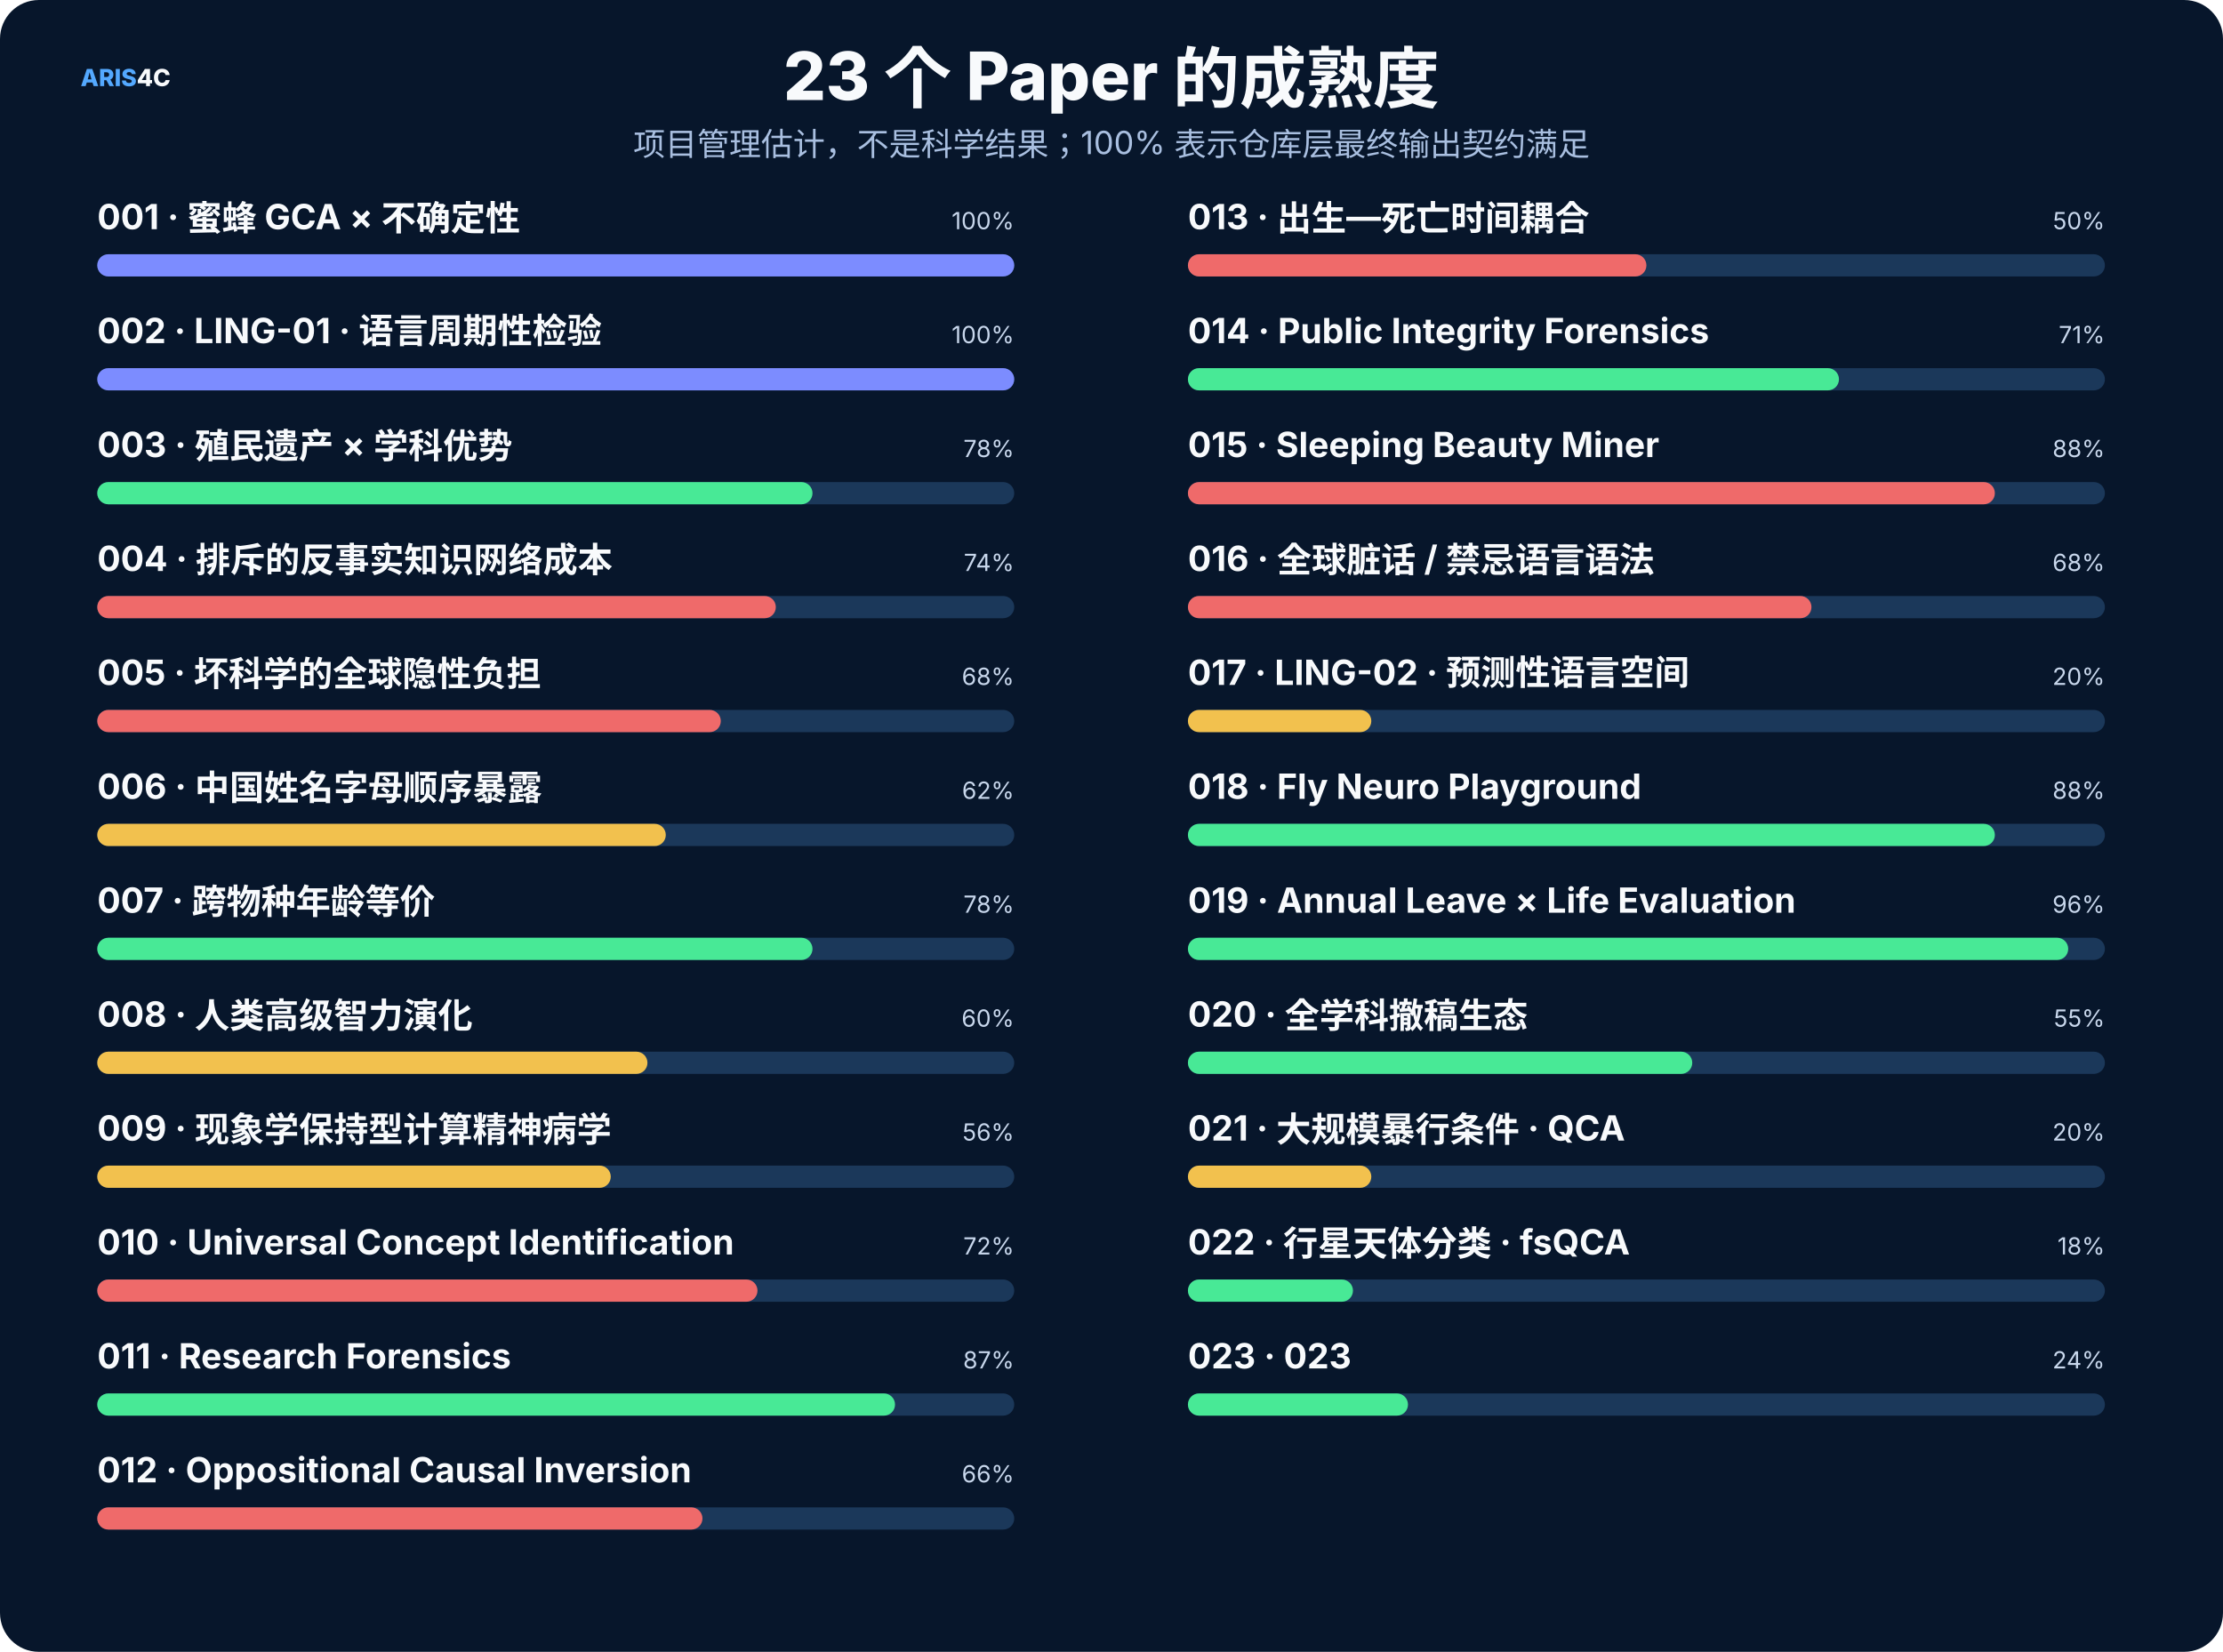
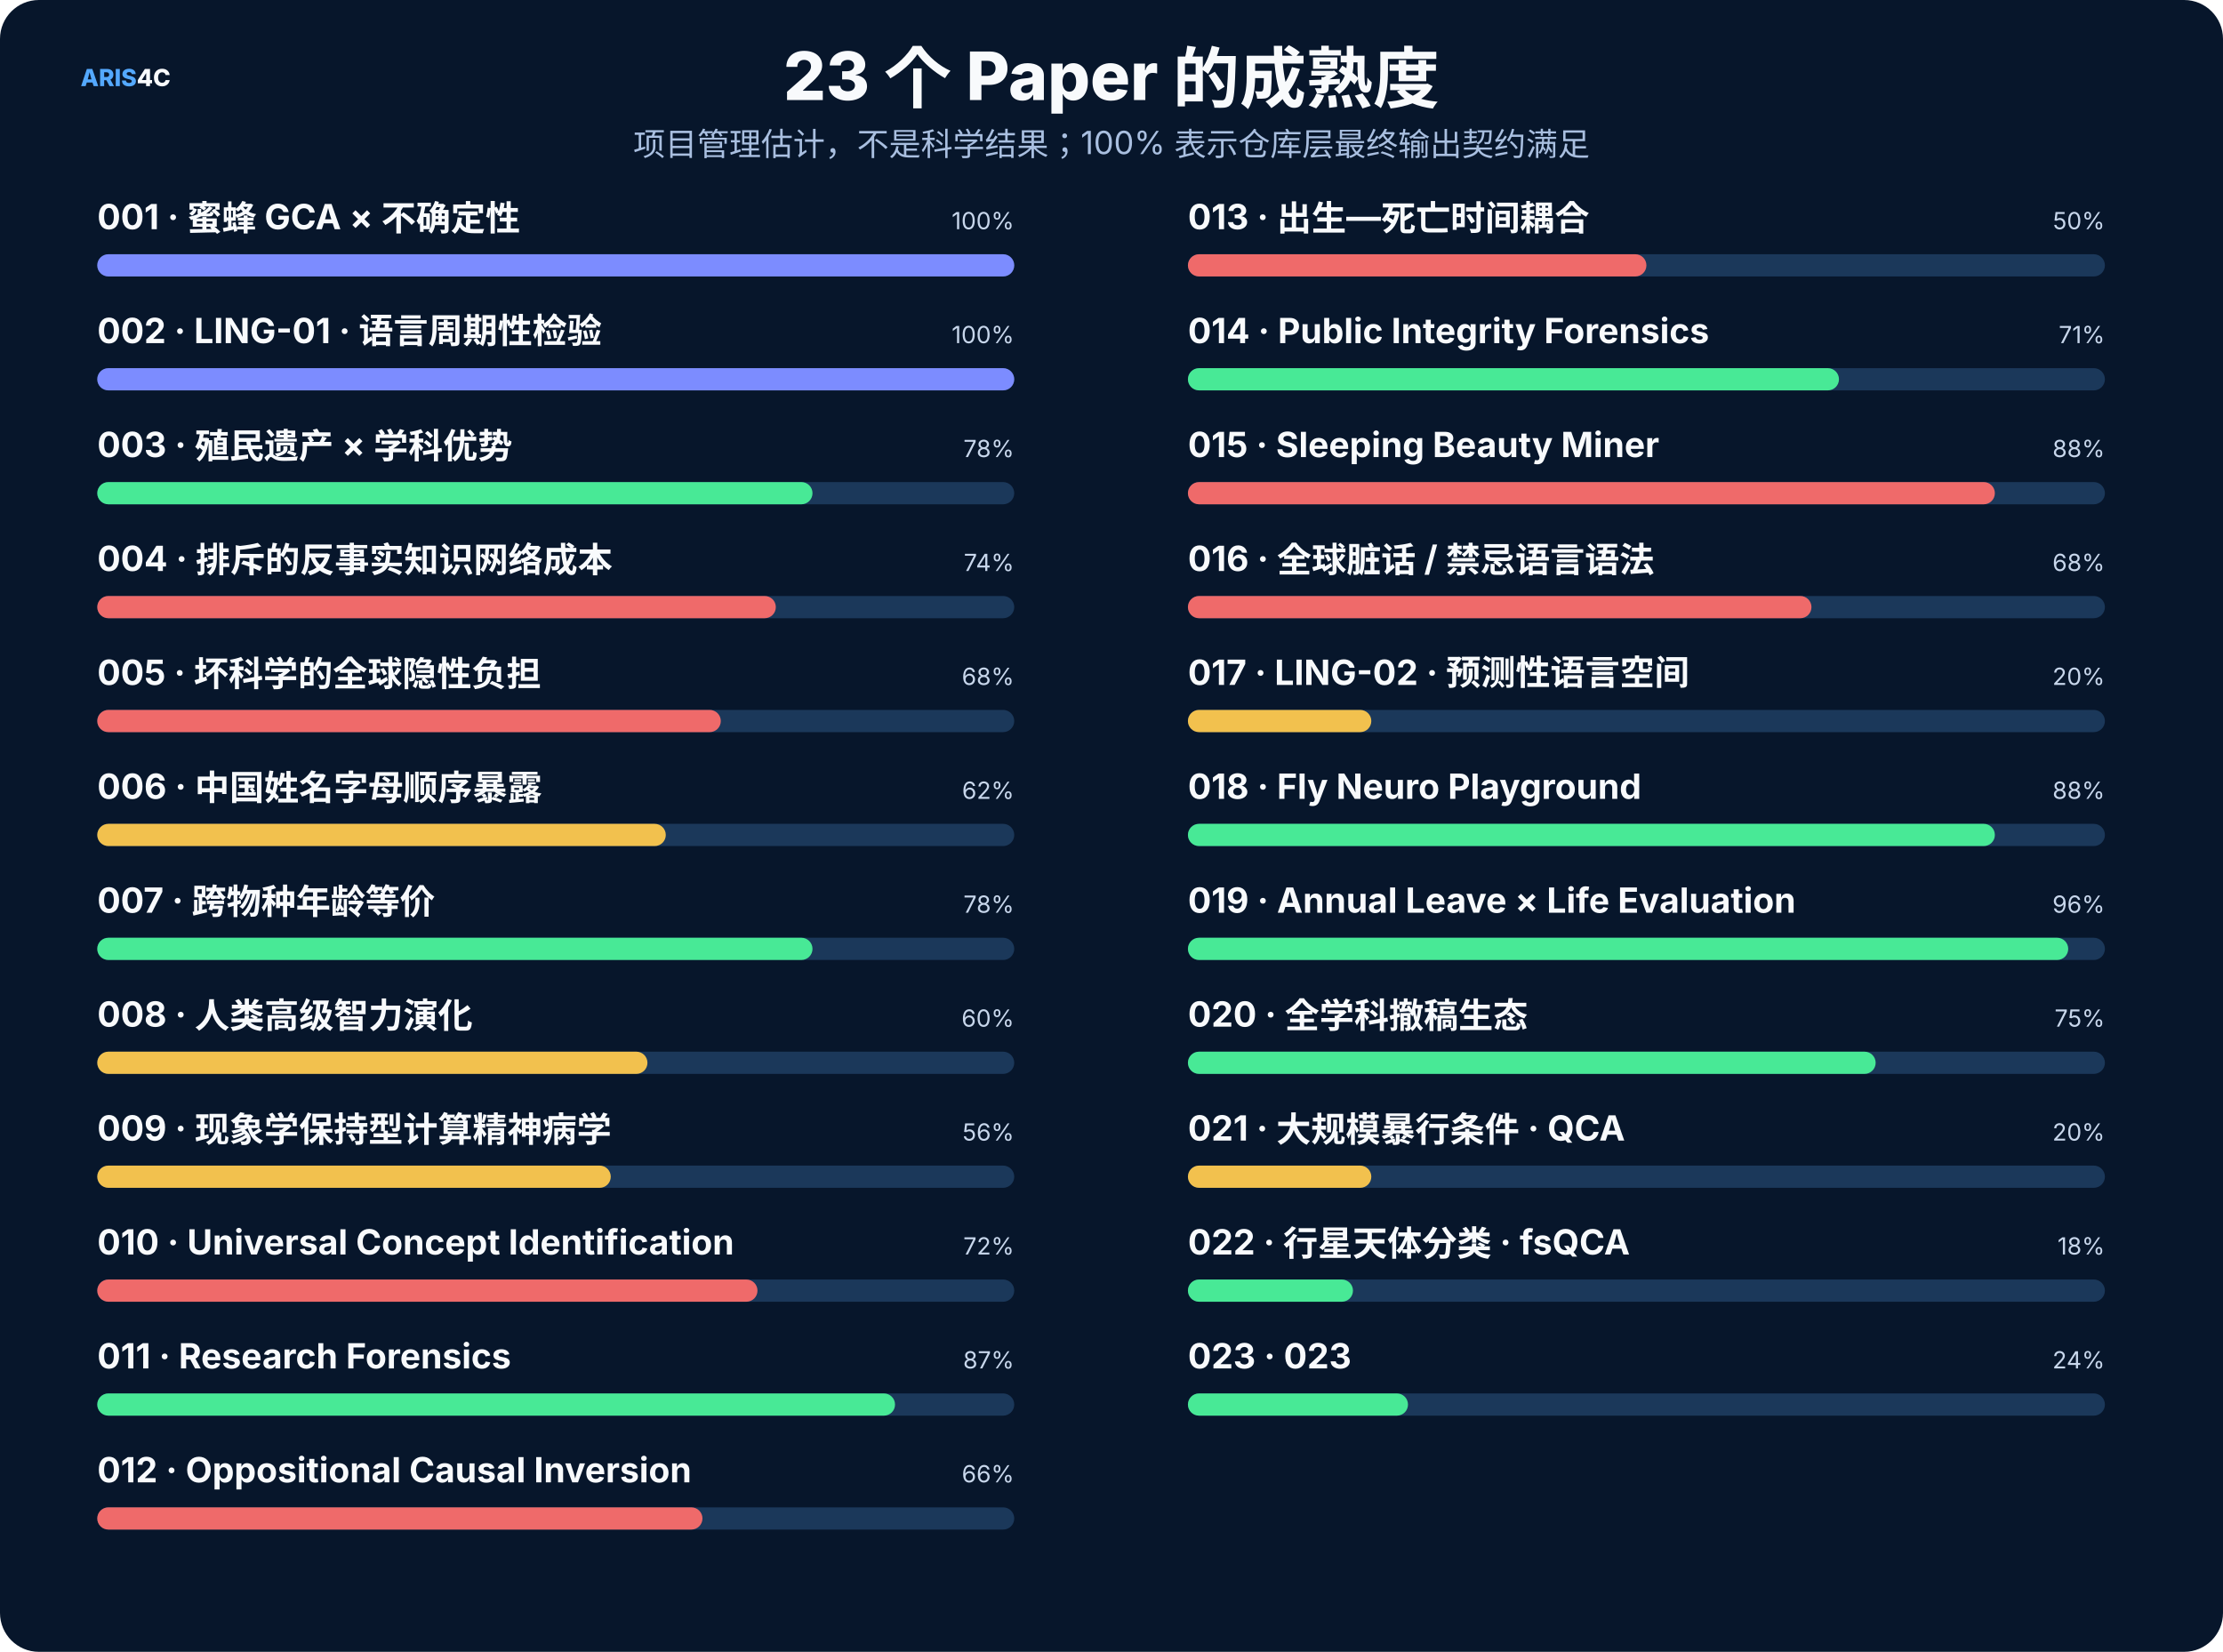
<svg xmlns="http://www.w3.org/2000/svg" width="1600" height="1189" viewBox="0 0 1600 1189" role="img">
  <rect width="1600" height="1189" rx="28" fill="#07162b" />
  <style>text{font-family:Inter,"Noto Sans SC","Microsoft YaHei","PingFang SC",system-ui,sans-serif}.t{font-size:48px;font-weight:800;fill:#f8fafc}.s{font-size:23px;fill:#a9bfe0}.h{font-size:25px;font-weight:750;fill:#f8fafc}.b{font-size:17px;fill:#c8d7ec}.m{font-size:14px;fill:#8da9ce}.k{font-size:16px;font-weight:700;fill:#66e7a4}.n{font-size:17px;font-weight:800;fill:#54a9ff}.metric{font-size:38px;font-weight:800;fill:#f8fafc}</style>
  <text x="58" y="62" class="n">ARIS<tspan fill="#f8fafc">4C</tspan>
  </text>
  <text x="800" y="72" text-anchor="middle" class="t">23 个 Paper 的成熟度</text>
  <text x="800" y="112" text-anchor="middle" class="s">项目管理估计，不是科学结果；100% 表示仓库层最终输出契约满足</text>
  <text x="70" y="165" class="h" font-size="20">001 · 蜜蜂 GCA × 不确定性</text>
  <text x="730" y="165" text-anchor="end" class="b">100%</text>
  <rect x="70" y="183" width="660" height="16" rx="8" fill="#1b385a" />
  <rect x="70" y="183" width="660" height="16" rx="8" fill="#7c8cff" />
  <text x="70" y="247" class="h" font-size="20">002 · LING-01 · 语言周期性检验</text>
  <text x="730" y="247" text-anchor="end" class="b">100%</text>
  <rect x="70" y="265" width="660" height="16" rx="8" fill="#1b385a" />
  <rect x="70" y="265" width="660" height="16" rx="8" fill="#7c8cff" />
  <text x="70" y="329" class="h" font-size="20">003 · 殖民遗产 × 学科优势</text>
  <text x="730" y="329" text-anchor="end" class="b">78%</text>
  <rect x="70" y="347" width="660" height="16" rx="8" fill="#1b385a" />
  <rect x="70" y="347" width="514.8" height="16" rx="8" fill="#48e996" />
  <text x="70" y="411" class="h" font-size="20">004 · 排斥的反事实知识网络成本</text>
  <text x="730" y="411" text-anchor="end" class="b">74%</text>
  <rect x="70" y="429" width="660" height="16" rx="8" fill="#1b385a" />
  <rect x="70" y="429" width="488.4" height="16" rx="8" fill="#ef6a6a" />
  <text x="70" y="493" class="h" font-size="20">005 · 坏科学的全球隐性负担</text>
  <text x="730" y="493" text-anchor="end" class="b">68%</text>
  <rect x="70" y="511" width="660" height="16" rx="8" fill="#1b385a" />
  <rect x="70" y="511" width="448.8" height="16" rx="8" fill="#ef6a6a" />
  <text x="70" y="575" class="h" font-size="20">006 · 中国姓名字母顺序暴露</text>
  <text x="730" y="575" text-anchor="end" class="b">62%</text>
  <rect x="70" y="593" width="660" height="16" rx="8" fill="#1b385a" />
  <rect x="70" y="593" width="409.2" height="16" rx="8" fill="#f2c14e" />
  <text x="70" y="657" class="h" font-size="20">007 · 跨物种年龄等价</text>
  <text x="730" y="657" text-anchor="end" class="b">78%</text>
  <rect x="70" y="675" width="660" height="16" rx="8" fill="#1b385a" />
  <rect x="70" y="675" width="514.8" height="16" rx="8" fill="#48e996" />
  <text x="70" y="739" class="h" font-size="20">008 · 人类高级智力演化</text>
  <text x="730" y="739" text-anchor="end" class="b">60%</text>
  <rect x="70" y="757" width="660" height="16" rx="8" fill="#1b385a" />
  <rect x="70" y="757" width="396" height="16" rx="8" fill="#f2c14e" />
  <text x="70" y="821" class="h" font-size="20">009 · 现象学保持型计算精神病学</text>
  <text x="730" y="821" text-anchor="end" class="b">56%</text>
  <rect x="70" y="839" width="660" height="16" rx="8" fill="#1b385a" />
  <rect x="70" y="839" width="369.6" height="16" rx="8" fill="#f2c14e" />
  <text x="70" y="903" class="h" font-size="20">010 · Universal Concept Identification</text>
  <text x="730" y="903" text-anchor="end" class="b">72%</text>
  <rect x="70" y="921" width="660" height="16" rx="8" fill="#1b385a" />
  <rect x="70" y="921" width="475.2" height="16" rx="8" fill="#ef6a6a" />
  <text x="70" y="985" class="h" font-size="20">011 · Research Forensics</text>
  <text x="730" y="985" text-anchor="end" class="b">87%</text>
  <rect x="70" y="1003" width="660" height="16" rx="8" fill="#1b385a" />
  <rect x="70" y="1003" width="574.2" height="16" rx="8" fill="#48e996" />
  <text x="70" y="1067" class="h" font-size="20">012 · Oppositional Causal Inversion</text>
  <text x="730" y="1067" text-anchor="end" class="b">66%</text>
  <rect x="70" y="1085" width="660" height="16" rx="8" fill="#1b385a" />
  <rect x="70" y="1085" width="435.6" height="16" rx="8" fill="#ef6a6a" />
  <text x="855" y="165" class="h" font-size="20">013 · 出生—死亡时间耦合</text>
  <text x="1515" y="165" text-anchor="end" class="b">50%</text>
  <rect x="855" y="183" width="660" height="16" rx="8" fill="#1b385a" />
  <rect x="855" y="183" width="330" height="16" rx="8" fill="#ef6a6a" />
  <text x="855" y="247" class="h" font-size="20">014 · Public Integrity Forensics</text>
  <text x="1515" y="247" text-anchor="end" class="b">71%</text>
  <rect x="855" y="265" width="660" height="16" rx="8" fill="#1b385a" />
  <rect x="855" y="265" width="468.6" height="16" rx="8" fill="#48e996" />
  <text x="855" y="329" class="h" font-size="20">015 · Sleeping Beauty Miner</text>
  <text x="1515" y="329" text-anchor="end" class="b">88%</text>
  <rect x="855" y="347" width="660" height="16" rx="8" fill="#1b385a" />
  <rect x="855" y="347" width="580.8" height="16" rx="8" fill="#ef6a6a" />
  <text x="855" y="411" class="h" font-size="20">016 · 全球脏话 / 禁忌语言语法</text>
  <text x="1515" y="411" text-anchor="end" class="b">68%</text>
  <rect x="855" y="429" width="660" height="16" rx="8" fill="#1b385a" />
  <rect x="855" y="429" width="448.8" height="16" rx="8" fill="#ef6a6a" />
  <text x="855" y="493" class="h" font-size="20">017 · LING-02 · 预测性语言空间</text>
  <text x="1515" y="493" text-anchor="end" class="b">20%</text>
  <rect x="855" y="511" width="660" height="16" rx="8" fill="#1b385a" />
  <rect x="855" y="511" width="132" height="16" rx="8" fill="#f2c14e" />
  <text x="855" y="575" class="h" font-size="20">018 · Fly Neuro Playground</text>
  <text x="1515" y="575" text-anchor="end" class="b">88%</text>
  <rect x="855" y="593" width="660" height="16" rx="8" fill="#1b385a" />
  <rect x="855" y="593" width="580.8" height="16" rx="8" fill="#48e996" />
  <text x="855" y="657" class="h" font-size="20">019 · Annual Leave × Life Evaluation</text>
  <text x="1515" y="657" text-anchor="end" class="b">96%</text>
  <rect x="855" y="675" width="660" height="16" rx="8" fill="#1b385a" />
  <rect x="855" y="675" width="633.6" height="16" rx="8" fill="#48e996" />
  <text x="855" y="739" class="h" font-size="20">020 · 全学科撤稿生态</text>
-   <text x="1515" y="739" text-anchor="end" class="b">55%</text>
+   <text x="1515" y="739" text-anchor="end" class="b">75%</text>
  <rect x="855" y="757" width="660" height="16" rx="8" fill="#1b385a" />
-   <rect x="855" y="757" width="363" height="16" rx="8" fill="#48e996" />
+   <rect x="855" y="757" width="495" height="16" rx="8" fill="#48e996" />
  <text x="855" y="821" class="h" font-size="20">021 · 大规模暴行条件 · QCA</text>
  <text x="1515" y="821" text-anchor="end" class="b">20%</text>
  <rect x="855" y="839" width="660" height="16" rx="8" fill="#1b385a" />
  <rect x="855" y="839" width="132" height="16" rx="8" fill="#f2c14e" />
  <text x="855" y="903" class="h" font-size="20">022 · 行星天体分类 · fsQCA</text>
  <text x="1515" y="903" text-anchor="end" class="b">18%</text>
  <rect x="855" y="921" width="660" height="16" rx="8" fill="#1b385a" />
  <rect x="855" y="921" width="118.8" height="16" rx="8" fill="#48e996" />
  <text x="855" y="985" class="h" font-size="20">023 · 023</text>
  <text x="1515" y="985" text-anchor="end" class="b">24%</text>
  <rect x="855" y="1003" width="660" height="16" rx="8" fill="#1b385a" />
  <rect x="855" y="1003" width="158.4" height="16" rx="8" fill="#48e996" />
</svg>
